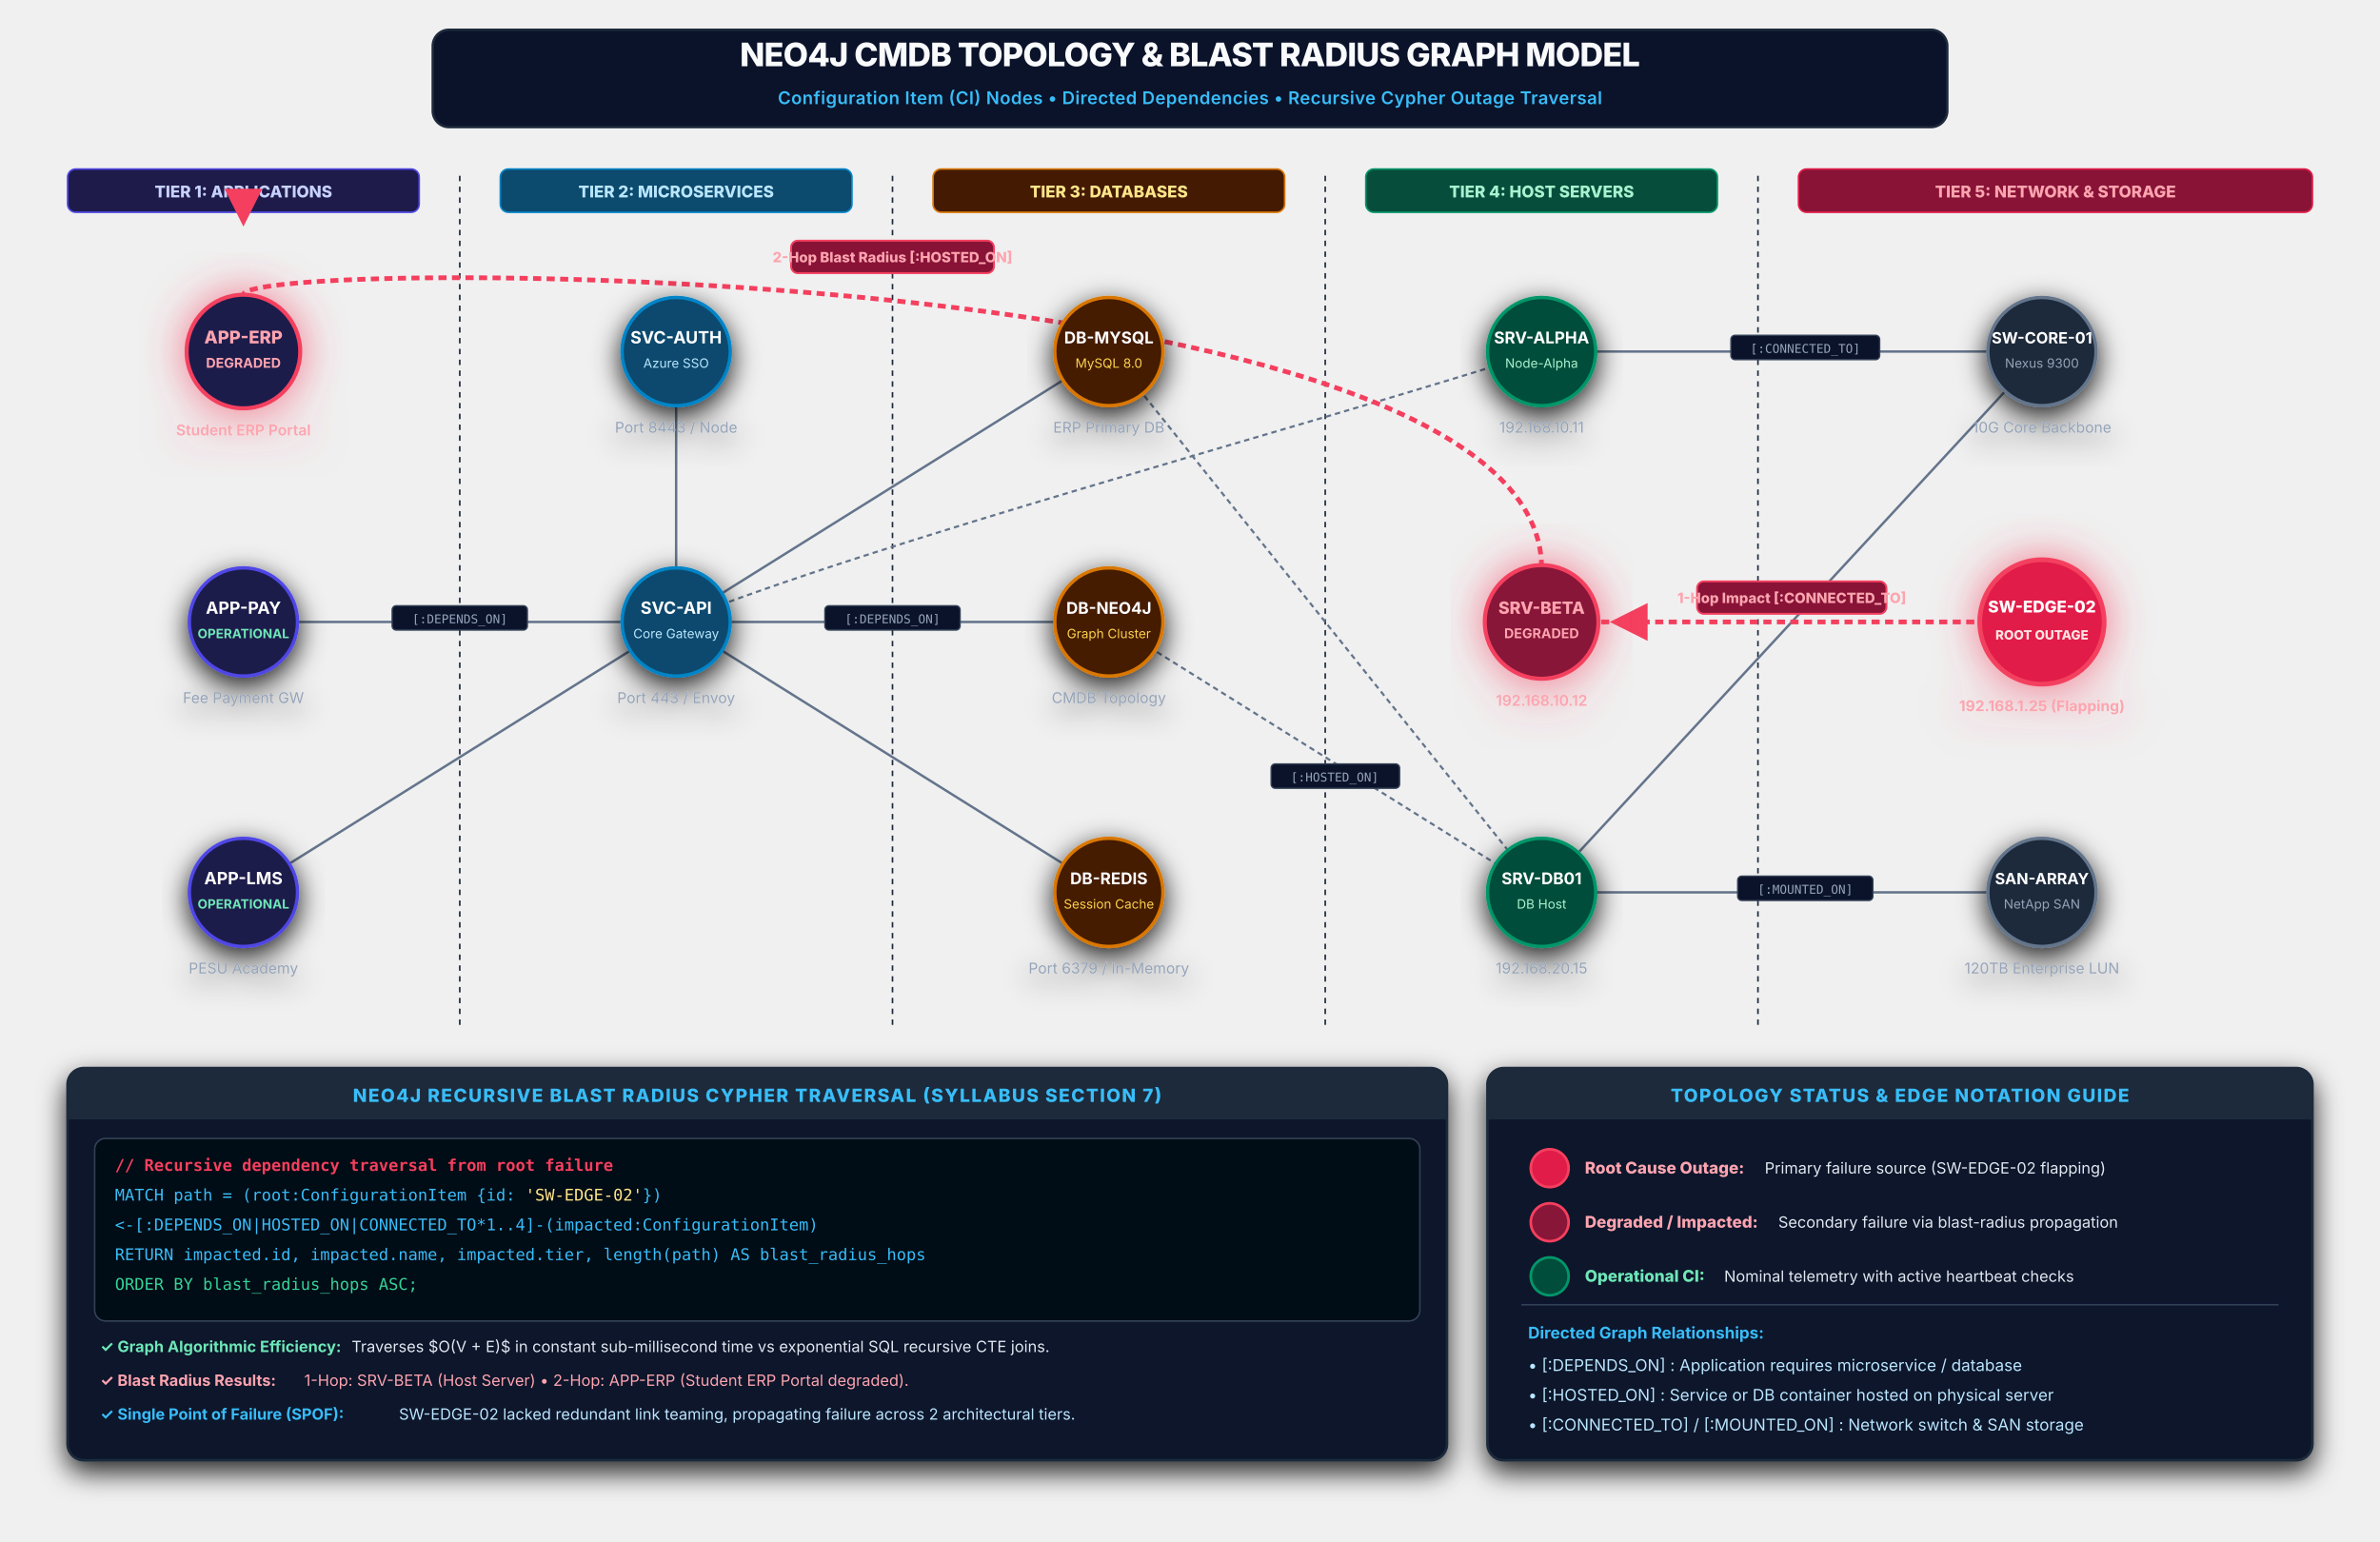
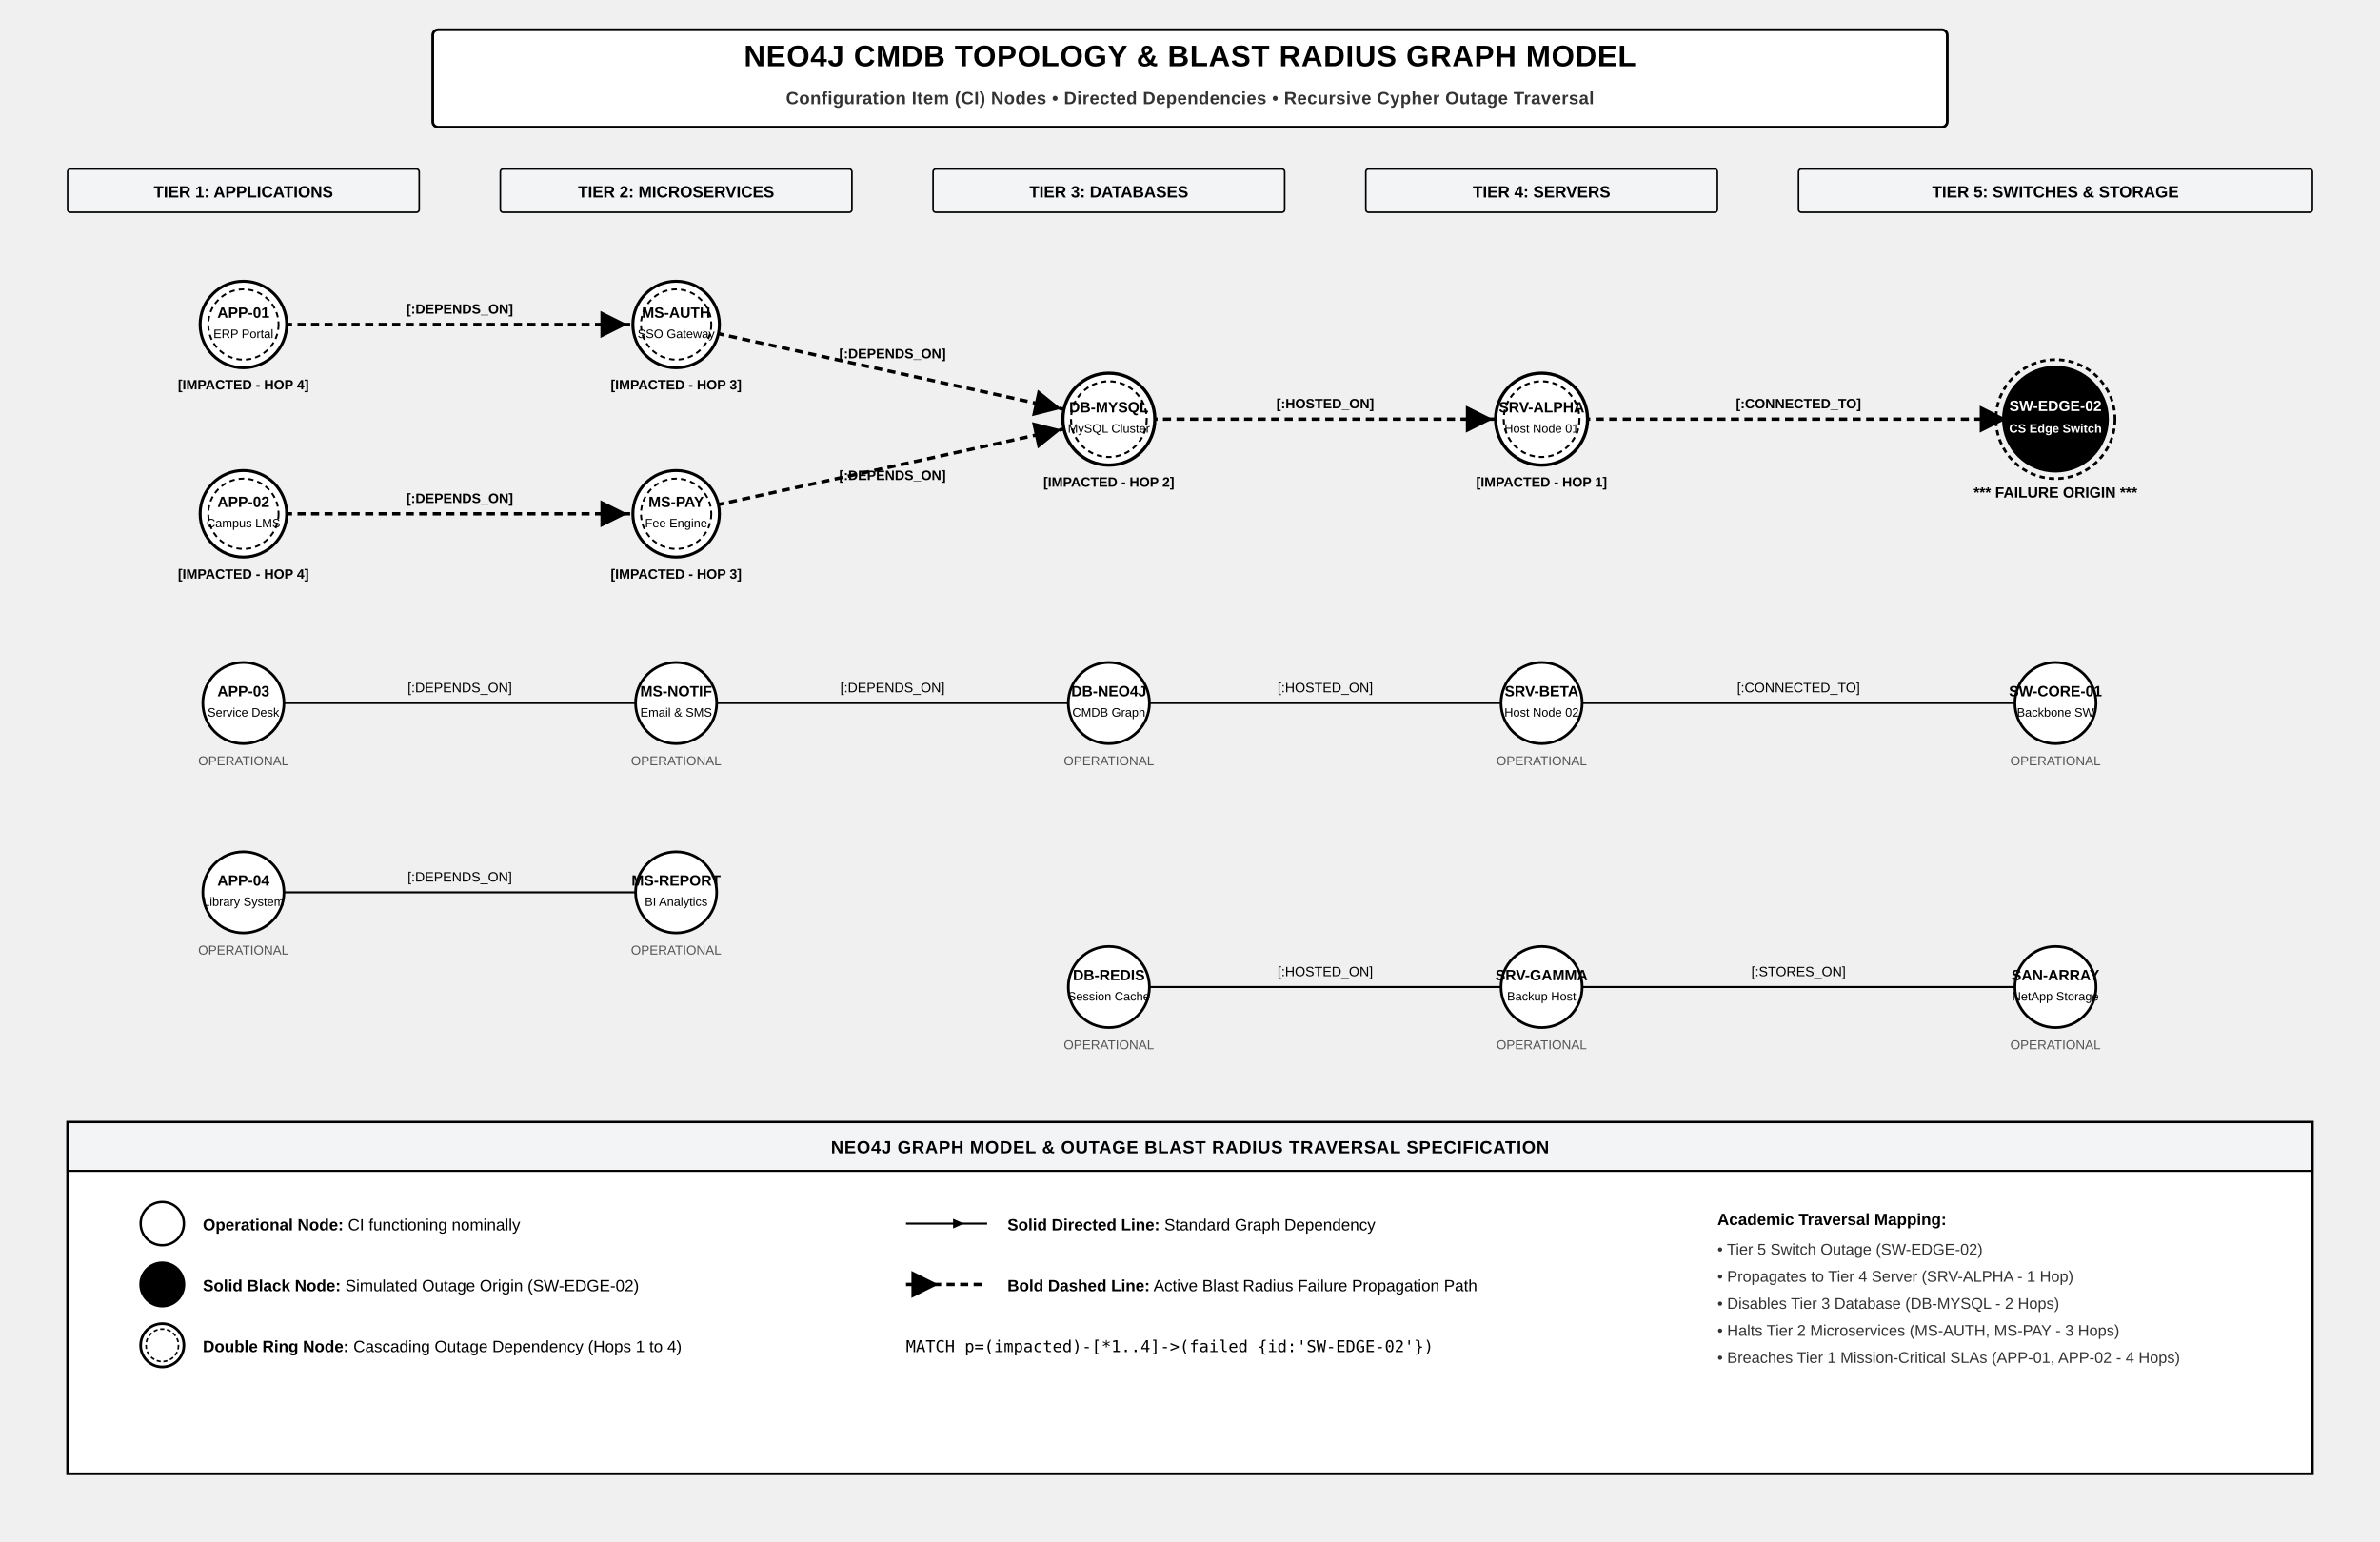
- <svg xmlns="http://www.w3.org/2000/svg" viewBox="0 0 1760 1140" width="100%" height="100%" style="background-color: #060913; font-family: 'Segoe UI', Inter, -apple-system, sans-serif;">
+ <svg xmlns="http://www.w3.org/2000/svg" viewBox="0 0 1760 1140" width="100%" height="100%" style="background-color: #FFFFFF; font-family: 'Segoe UI', Arial, sans-serif;">
  <defs>
-     <filter id="nodeGlow" x="-25%" y="-25%" width="150%" height="150%">
-       <feDropShadow dx="0" dy="6" stdDeviation="10" flood-color="#000000" flood-opacity="0.9" />
-     </filter>
-     <filter id="crimsonGlow" x="-30%" y="-30%" width="160%" height="160%">
-       <feDropShadow dx="0" dy="0" stdDeviation="16" flood-color="#F43F5E" flood-opacity="0.7" />
-     </filter>
-     <filter id="amberGlow" x="-30%" y="-30%" width="160%" height="160%">
-       <feDropShadow dx="0" dy="0" stdDeviation="14" flood-color="#FBBF24" flood-opacity="0.5" />
-     </filter>
-     <filter id="cardShadow" x="-10%" y="-10%" width="125%" height="125%">
-       <feDropShadow dx="0" dy="8" stdDeviation="10" flood-color="#000000" flood-opacity="0.85" />
-     </filter>
-     <marker id="edgeArrow" viewBox="0 0 10 10" refX="28" refY="5" markerWidth="6" markerHeight="6" orient="auto-start-reverse">
-       <path d="M 0 1 L 9 5 L 0 9 z" fill="#64748B" />
+     <marker id="edgeArrowBw" viewBox="0 0 10 10" refX="28" refY="5" markerWidth="6" markerHeight="6" orient="auto-start-reverse">
+       <path d="M 0 1 L 9 5 L 0 9 z" fill="#000000" />
    </marker>
-     <marker id="edgeArrowImpact" viewBox="0 0 10 10" refX="28" refY="5" markerWidth="8" markerHeight="8" orient="auto-start-reverse">
-       <path d="M 0 0 L 10 5 L 0 10 z" fill="#F43F5E" />
+     <marker id="edgeArrowImpactBw" viewBox="0 0 10 10" refX="28" refY="5" markerWidth="8" markerHeight="8" orient="auto-start-reverse">
+       <path d="M 0 0 L 10 5 L 0 10 z" fill="#000000" />
    </marker>
  </defs>
  <g transform="translate(880, 57)">
-     <rect x="-560" y="-35" width="1120" height="72" rx="12" fill="#0B132B" stroke="#1E293B" stroke-width="1.8" />
-     <text y="-8" text-anchor="middle" fill="#F8FAFC" font-size="24" font-weight="800" letter-spacing="-0.5">
+     <rect x="-560" y="-35" width="1120" height="72" rx="4" fill="#FFFFFF" stroke="#000000" stroke-width="2" />
+     <text y="-8" text-anchor="middle" fill="#000000" font-size="22" font-weight="800" letter-spacing="0.5">
      NEO4J CMDB TOPOLOGY &amp; BLAST RADIUS GRAPH MODEL
    </text>
-     <text y="20" text-anchor="middle" fill="#38BDF8" font-size="13" font-weight="600" letter-spacing="0.3">
+     <text y="20" text-anchor="middle" fill="#333333" font-size="13" font-weight="600" letter-spacing="0.3">
      Configuration Item (CI) Nodes • Directed Dependencies • Recursive Cypher Outage Traversal
    </text>
  </g>
-   <rect x="50" y="125" width="260" height="32" rx="6" fill="#1E1B4B" stroke="#4F46E5" stroke-width="1.2" />
-   <text x="180" y="146" text-anchor="middle" fill="#C7D2FE" font-size="12" font-weight="800">TIER 1: APPLICATIONS</text>
-   <rect x="370" y="125" width="260" height="32" rx="6" fill="#0C4A6E" stroke="#0284C7" stroke-width="1.2" />
-   <text x="500" y="146" text-anchor="middle" fill="#BAE6FD" font-size="12" font-weight="800">TIER 2: MICROSERVICES</text>
-   <rect x="690" y="125" width="260" height="32" rx="6" fill="#451A03" stroke="#D97706" stroke-width="1.2" />
-   <text x="820" y="146" text-anchor="middle" fill="#FDE68A" font-size="12" font-weight="800">TIER 3: DATABASES</text>
-   <rect x="1010" y="125" width="260" height="32" rx="6" fill="#064E3B" stroke="#059669" stroke-width="1.2" />
-   <text x="1140" y="146" text-anchor="middle" fill="#A7F3D0" font-size="12" font-weight="800">TIER 4: HOST SERVERS</text>
-   <rect x="1330" y="125" width="380" height="32" rx="6" fill="#881337" stroke="#E11D48" stroke-width="1.2" />
-   <text x="1520" y="146" text-anchor="middle" fill="#FDA4AF" font-size="12" font-weight="800">TIER 5: NETWORK &amp; STORAGE</text>
-   <line x1="340" y1="130" x2="340" y2="760" stroke="#1E293B" stroke-dasharray="4,4" stroke-width="1.2" />
-   <line x1="660" y1="130" x2="660" y2="760" stroke="#1E293B" stroke-dasharray="4,4" stroke-width="1.2" />
-   <line x1="980" y1="130" x2="980" y2="760" stroke="#1E293B" stroke-dasharray="4,4" stroke-width="1.2" />
-   <line x1="1300" y1="130" x2="1300" y2="760" stroke="#1E293B" stroke-dasharray="4,4" stroke-width="1.2" />
-   <line x1="180" y1="460" x2="500" y2="460" stroke="#64748B" stroke-width="1.8" marker-end="url(#edgeArrow)" />
-   <rect x="290" y="448" width="100" height="18" rx="3" fill="#0B132B" stroke="#334155" stroke-width="1" />
-   <text x="340" y="461" text-anchor="middle" fill="#94A3B8" font-size="9" font-family="monospace">[:DEPENDS_ON]</text>
-   <line x1="180" y1="660" x2="500" y2="460" stroke="#64748B" stroke-width="1.8" marker-end="url(#edgeArrow)" />
-   <line x1="500" y1="460" x2="500" y2="260" stroke="#64748B" stroke-width="1.8" marker-end="url(#edgeArrow)" />
-   <line x1="500" y1="460" x2="820" y2="260" stroke="#64748B" stroke-width="1.8" marker-end="url(#edgeArrow)" />
-   <line x1="500" y1="460" x2="820" y2="460" stroke="#64748B" stroke-width="1.8" marker-end="url(#edgeArrow)" />
-   <rect x="610" y="448" width="100" height="18" rx="3" fill="#0B132B" stroke="#334155" stroke-width="1" />
-   <text x="660" y="461" text-anchor="middle" fill="#94A3B8" font-size="9" font-family="monospace">[:DEPENDS_ON]</text>
-   <line x1="500" y1="460" x2="820" y2="660" stroke="#64748B" stroke-width="1.8" marker-end="url(#edgeArrow)" />
-   <path d="M 500, 460 C 650, 400 950, 320 1140, 260" fill="none" stroke="#64748B" stroke-width="1.6" stroke-dasharray="4,3" marker-end="url(#edgeArrow)" />
-   <line x1="820" y1="260" x2="1140" y2="660" stroke="#64748B" stroke-width="1.6" stroke-dasharray="4,3" marker-end="url(#edgeArrow)" />
-   <line x1="820" y1="460" x2="1140" y2="660" stroke="#64748B" stroke-width="1.6" stroke-dasharray="4,3" marker-end="url(#edgeArrow)" />
-   <rect x="940" y="565" width="95" height="18" rx="3" fill="#0B132B" stroke="#334155" stroke-width="1" />
-   <text x="987" y="578" text-anchor="middle" fill="#94A3B8" font-size="9" font-family="monospace">[:HOSTED_ON]</text>
-   <line x1="1140" y1="260" x2="1510" y2="260" stroke="#64748B" stroke-width="1.8" marker-end="url(#edgeArrow)" />
-   <rect x="1280" y="248" width="110" height="18" rx="3" fill="#0B132B" stroke="#334155" stroke-width="1" />
-   <text x="1335" y="261" text-anchor="middle" fill="#94A3B8" font-size="9" font-family="monospace">[:CONNECTED_TO]</text>
-   <line x1="1140" y1="660" x2="1510" y2="260" stroke="#64748B" stroke-width="1.8" marker-end="url(#edgeArrow)" />
-   <line x1="1140" y1="660" x2="1510" y2="660" stroke="#64748B" stroke-width="1.8" marker-end="url(#edgeArrow)" />
-   <rect x="1285" y="648" width="100" height="18" rx="3" fill="#0B132B" stroke="#334155" stroke-width="1" />
-   <text x="1335" y="661" text-anchor="middle" fill="#94A3B8" font-size="9" font-family="monospace">[:MOUNTED_ON]</text>
-   <line x1="1510" y1="460" x2="1140" y2="460" stroke="#F43F5E" stroke-width="3.5" stroke-dasharray="6,4" marker-end="url(#edgeArrowImpact)" />
-   <g transform="translate(1325, 442)">
-     <rect x="-70" y="-12" width="140" height="24" rx="5" fill="#881337" stroke="#F43F5E" stroke-width="1.4" />
-     <text y="4" text-anchor="middle" fill="#FDA4AF" font-size="10.5" font-weight="800">1-Hop Impact [:CONNECTED_TO]</text>
-   </g>
-   <path d="M 1140, 420 C 1140, 190 180, 190 180, 218" fill="none" stroke="#F43F5E" stroke-width="3.5" stroke-dasharray="6,4" marker-end="url(#edgeArrowImpact)" />
-   <g transform="translate(660, 190)">
-     <rect x="-75" y="-12" width="150" height="24" rx="5" fill="#881337" stroke="#F43F5E" stroke-width="1.4" />
-     <text y="4" text-anchor="middle" fill="#FDA4AF" font-size="10.5" font-weight="800">2-Hop Blast Radius [:HOSTED_ON]</text>
-   </g>
-   <g transform="translate(180, 260)" filter="url(#crimsonGlow)">
-     <circle r="42" fill="#1E1B4B" stroke="#F43F5E" stroke-width="3" />
-     <text y="-6" text-anchor="middle" fill="#FDA4AF" font-size="13" font-weight="800">APP-ERP</text>
-     <text y="12" text-anchor="middle" fill="#FDA4AF" font-size="10" font-weight="700">DEGRADED</text>
-     <text y="62" text-anchor="middle" fill="#FDA4AF" font-size="11" font-weight="600">Student ERP Portal</text>
-   </g>
-   <g transform="translate(180, 460)" filter="url(#nodeGlow)">
-     <circle r="40" fill="#1E1B4B" stroke="#4F46E5" stroke-width="2.5" />
-     <text y="-6" text-anchor="middle" fill="#FFFFFF" font-size="12.5" font-weight="700">APP-PAY</text>
-     <text y="12" text-anchor="middle" fill="#6EE7B7" font-size="9.5" font-weight="700">OPERATIONAL</text>
-     <text y="60" text-anchor="middle" fill="#94A3B8" font-size="11">Fee Payment GW</text>
-   </g>
-   <g transform="translate(180, 660)" filter="url(#nodeGlow)">
-     <circle r="40" fill="#1E1B4B" stroke="#4F46E5" stroke-width="2.5" />
-     <text y="-6" text-anchor="middle" fill="#FFFFFF" font-size="12.5" font-weight="700">APP-LMS</text>
-     <text y="12" text-anchor="middle" fill="#6EE7B7" font-size="9.5" font-weight="700">OPERATIONAL</text>
-     <text y="60" text-anchor="middle" fill="#94A3B8" font-size="11">PESU Academy</text>
-   </g>
-   <g transform="translate(500, 260)" filter="url(#nodeGlow)">
-     <circle r="40" fill="#0C4A6E" stroke="#0284C7" stroke-width="2.5" />
-     <text y="-6" text-anchor="middle" fill="#FFFFFF" font-size="12.5" font-weight="700">SVC-AUTH</text>
-     <text y="12" text-anchor="middle" fill="#BAE6FD" font-size="9.5">Azure SSO</text>
-     <text y="60" text-anchor="middle" fill="#94A3B8" font-size="11">Port 8443 / Node</text>
-   </g>
-   <g transform="translate(500, 460)" filter="url(#nodeGlow)">
-     <circle r="40" fill="#0C4A6E" stroke="#0284C7" stroke-width="2.5" />
-     <text y="-6" text-anchor="middle" fill="#FFFFFF" font-size="12.5" font-weight="700">SVC-API</text>
-     <text y="12" text-anchor="middle" fill="#BAE6FD" font-size="9.5">Core Gateway</text>
-     <text y="60" text-anchor="middle" fill="#94A3B8" font-size="11">Port 443 / Envoy</text>
-   </g>
-   <g transform="translate(820, 260)" filter="url(#nodeGlow)">
-     <circle r="40" fill="#451A03" stroke="#D97706" stroke-width="2.5" />
-     <text y="-6" text-anchor="middle" fill="#FFFFFF" font-size="12" font-weight="700">DB-MYSQL</text>
-     <text y="12" text-anchor="middle" fill="#FCD34D" font-size="9.5">MySQL 8.0</text>
-     <text y="60" text-anchor="middle" fill="#94A3B8" font-size="11">ERP Primary DB</text>
-   </g>
-   <g transform="translate(820, 460)" filter="url(#nodeGlow)">
-     <circle r="40" fill="#451A03" stroke="#D97706" stroke-width="2.5" />
-     <text y="-6" text-anchor="middle" fill="#FFFFFF" font-size="12" font-weight="700">DB-NEO4J</text>
-     <text y="12" text-anchor="middle" fill="#FCD34D" font-size="9.5">Graph Cluster</text>
-     <text y="60" text-anchor="middle" fill="#94A3B8" font-size="11">CMDB Topology</text>
-   </g>
-   <g transform="translate(820, 660)" filter="url(#nodeGlow)">
-     <circle r="40" fill="#451A03" stroke="#D97706" stroke-width="2.5" />
-     <text y="-6" text-anchor="middle" fill="#FFFFFF" font-size="12" font-weight="700">DB-REDIS</text>
-     <text y="12" text-anchor="middle" fill="#FCD34D" font-size="9.5">Session Cache</text>
-     <text y="60" text-anchor="middle" fill="#94A3B8" font-size="11">Port 6379 / In-Memory</text>
-   </g>
-   <g transform="translate(1140, 260)" filter="url(#nodeGlow)">
-     <circle r="40" fill="#064E3B" stroke="#059669" stroke-width="2.5" />
-     <text y="-6" text-anchor="middle" fill="#FFFFFF" font-size="12" font-weight="700">SRV-ALPHA</text>
-     <text y="12" text-anchor="middle" fill="#A7F3D0" font-size="9.5">Node-Alpha</text>
-     <text y="60" text-anchor="middle" fill="#94A3B8" font-size="11">192.168.10.11</text>
-   </g>
-   <g transform="translate(1140, 460)" filter="url(#crimsonGlow)">
-     <circle r="42" fill="#881337" stroke="#F43F5E" stroke-width="3" />
-     <text y="-6" text-anchor="middle" fill="#FDA4AF" font-size="12.5" font-weight="800">SRV-BETA</text>
-     <text y="12" text-anchor="middle" fill="#FDA4AF" font-size="10" font-weight="700">DEGRADED</text>
-     <text y="62" text-anchor="middle" fill="#FDA4AF" font-size="11" font-weight="600">192.168.10.12</text>
-   </g>
-   <g transform="translate(1140, 660)" filter="url(#nodeGlow)">
-     <circle r="40" fill="#064E3B" stroke="#059669" stroke-width="2.5" />
-     <text y="-6" text-anchor="middle" fill="#FFFFFF" font-size="12" font-weight="700">SRV-DB01</text>
-     <text y="12" text-anchor="middle" fill="#A7F3D0" font-size="9.5">DB Host</text>
-     <text y="60" text-anchor="middle" fill="#94A3B8" font-size="11">192.168.20.15</text>
-   </g>
-   <g transform="translate(1510, 260)" filter="url(#nodeGlow)">
-     <circle r="40" fill="#1E293B" stroke="#64748B" stroke-width="2.5" />
-     <text y="-6" text-anchor="middle" fill="#FFFFFF" font-size="11.5" font-weight="700">SW-CORE-01</text>
-     <text y="12" text-anchor="middle" fill="#94A3B8" font-size="9.5">Nexus 9300</text>
-     <text y="60" text-anchor="middle" fill="#94A3B8" font-size="11">10G Core Backbone</text>
-   </g>
-   <g transform="translate(1510, 460)" filter="url(#crimsonGlow)">
-     <circle r="46" fill="#E11D48" stroke="#F43F5E" stroke-width="3.5" />
-     <text y="-7" text-anchor="middle" fill="#FFFFFF" font-size="12" font-weight="800">SW-EDGE-02</text>
-     <text y="13" text-anchor="middle" fill="#FEE2E2" font-size="9.5" font-weight="800">ROOT OUTAGE</text>
-     <text y="66" text-anchor="middle" fill="#FDA4AF" font-size="11" font-weight="700">192.168.1.25 (Flapping)</text>
-   </g>
-   <g transform="translate(1510, 660)" filter="url(#nodeGlow)">
-     <circle r="40" fill="#1E293B" stroke="#64748B" stroke-width="2.5" />
-     <text y="-6" text-anchor="middle" fill="#FFFFFF" font-size="11.5" font-weight="700">SAN-ARRAY</text>
-     <text y="12" text-anchor="middle" fill="#94A3B8" font-size="9.5">NetApp SAN</text>
-     <text y="60" text-anchor="middle" fill="#94A3B8" font-size="11">120TB Enterprise LUN</text>
-   </g>
-   <g transform="translate(50, 790)" filter="url(#cardShadow)">
-     <rect width="1020" height="290" rx="12" fill="#0B132B" stroke="#1E293B" stroke-width="2" />
-     <rect width="1020" height="38" rx="12" fill="#1E293B" />
-     <rect y="22" width="1020" height="16" fill="#1E293B" />
-     <text x="510" y="25" text-anchor="middle" fill="#38BDF8" font-size="13.5" font-weight="800" letter-spacing="1">
-       NEO4J RECURSIVE BLAST RADIUS CYPHER TRAVERSAL (SYLLABUS SECTION 7)
+   <rect x="50" y="125" width="260" height="32" rx="2" fill="#F3F4F6" stroke="#000000" stroke-width="1.2" />
+   <text x="180" y="146" text-anchor="middle" fill="#000000" font-size="12" font-weight="800">TIER 1: APPLICATIONS</text>
+   <rect x="370" y="125" width="260" height="32" rx="2" fill="#F3F4F6" stroke="#000000" stroke-width="1.2" />
+   <text x="500" y="146" text-anchor="middle" fill="#000000" font-size="12" font-weight="800">TIER 2: MICROSERVICES</text>
+   <rect x="690" y="125" width="260" height="32" rx="2" fill="#F3F4F6" stroke="#000000" stroke-width="1.2" />
+   <text x="820" y="146" text-anchor="middle" fill="#000000" font-size="12" font-weight="800">TIER 3: DATABASES</text>
+   <rect x="1010" y="125" width="260" height="32" rx="2" fill="#F3F4F6" stroke="#000000" stroke-width="1.2" />
+   <text x="1140" y="146" text-anchor="middle" fill="#000000" font-size="12" font-weight="800">TIER 4: SERVERS</text>
+   <rect x="1330" y="125" width="380" height="32" rx="2" fill="#F3F4F6" stroke="#000000" stroke-width="1.2" />
+   <text x="1520" y="146" text-anchor="middle" fill="#000000" font-size="12" font-weight="800">TIER 5: SWITCHES &amp; STORAGE</text>
+   <line x1="180" y1="240" x2="500" y2="240" stroke="#000000" stroke-width="2.5" stroke-dasharray="6,4" marker-end="url(#edgeArrowImpactBw)" />
+   <text x="340" y="232" fill="#000000" font-size="10" font-weight="700" text-anchor="middle">[:DEPENDS_ON]</text>
+   <line x1="180" y1="380" x2="500" y2="380" stroke="#000000" stroke-width="2.5" stroke-dasharray="6,4" marker-end="url(#edgeArrowImpactBw)" />
+   <text x="340" y="372" fill="#000000" font-size="10" font-weight="700" text-anchor="middle">[:DEPENDS_ON]</text>
+   <line x1="180" y1="520" x2="500" y2="520" stroke="#000000" stroke-width="1.5" marker-end="url(#edgeArrowBw)" />
+   <text x="340" y="512" fill="#000000" font-size="10" text-anchor="middle">[:DEPENDS_ON]</text>
+   <line x1="180" y1="660" x2="500" y2="660" stroke="#000000" stroke-width="1.5" marker-end="url(#edgeArrowBw)" />
+   <text x="340" y="652" fill="#000000" font-size="10" text-anchor="middle">[:DEPENDS_ON]</text>
+   <line x1="500" y1="240" x2="820" y2="310" stroke="#000000" stroke-width="2.5" stroke-dasharray="6,4" marker-end="url(#edgeArrowImpactBw)" />
+   <text x="660" y="265" fill="#000000" font-size="10" font-weight="700" text-anchor="middle">[:DEPENDS_ON]</text>
+   <line x1="500" y1="380" x2="820" y2="310" stroke="#000000" stroke-width="2.5" stroke-dasharray="6,4" marker-end="url(#edgeArrowImpactBw)" />
+   <text x="660" y="355" fill="#000000" font-size="10" font-weight="700" text-anchor="middle">[:DEPENDS_ON]</text>
+   <line x1="500" y1="520" x2="820" y2="520" stroke="#000000" stroke-width="1.5" marker-end="url(#edgeArrowBw)" />
+   <text x="660" y="512" fill="#000000" font-size="10" text-anchor="middle">[:DEPENDS_ON]</text>
+   <line x1="820" y1="310" x2="1140" y2="310" stroke="#000000" stroke-width="2.5" stroke-dasharray="6,4" marker-end="url(#edgeArrowImpactBw)" />
+   <text x="980" y="302" fill="#000000" font-size="10" font-weight="700" text-anchor="middle">[:HOSTED_ON]</text>
+   <line x1="820" y1="520" x2="1140" y2="520" stroke="#000000" stroke-width="1.5" marker-end="url(#edgeArrowBw)" />
+   <text x="980" y="512" fill="#000000" font-size="10" text-anchor="middle">[:HOSTED_ON]</text>
+   <line x1="820" y1="730" x2="1140" y2="730" stroke="#000000" stroke-width="1.5" marker-end="url(#edgeArrowBw)" />
+   <text x="980" y="722" fill="#000000" font-size="10" text-anchor="middle">[:HOSTED_ON]</text>
+   <line x1="1140" y1="310" x2="1520" y2="310" stroke="#000000" stroke-width="2.5" stroke-dasharray="6,4" marker-end="url(#edgeArrowImpactBw)" />
+   <text x="1330" y="302" fill="#000000" font-size="10" font-weight="700" text-anchor="middle">[:CONNECTED_TO]</text>
+   <line x1="1140" y1="520" x2="1520" y2="520" stroke="#000000" stroke-width="1.5" marker-end="url(#edgeArrowBw)" />
+   <text x="1330" y="512" fill="#000000" font-size="10" text-anchor="middle">[:CONNECTED_TO]</text>
+   <line x1="1140" y1="730" x2="1520" y2="730" stroke="#000000" stroke-width="1.5" marker-end="url(#edgeArrowBw)" />
+   <text x="1330" y="722" fill="#000000" font-size="10" text-anchor="middle">[:STORES_ON]</text>
+   <g transform="translate(180, 240)">
+     <circle r="32" fill="#FFFFFF" stroke="#000000" stroke-width="2.2" />
+     <circle r="26" fill="none" stroke="#000000" stroke-width="1.4" stroke-dasharray="4,3" />
+     <text y="-5" text-anchor="middle" fill="#000000" font-size="11" font-weight="800">APP-01</text>
+     <text y="10" text-anchor="middle" fill="#000000" font-size="9">ERP Portal</text>
+     <text y="48" text-anchor="middle" fill="#000000" font-size="10" font-weight="700">[IMPACTED - HOP 4]</text>
+   </g>
+   <g transform="translate(180, 380)">
+     <circle r="32" fill="#FFFFFF" stroke="#000000" stroke-width="2.2" />
+     <circle r="26" fill="none" stroke="#000000" stroke-width="1.4" stroke-dasharray="4,3" />
+     <text y="-5" text-anchor="middle" fill="#000000" font-size="11" font-weight="800">APP-02</text>
+     <text y="10" text-anchor="middle" fill="#000000" font-size="9">Campus LMS</text>
+     <text y="48" text-anchor="middle" fill="#000000" font-size="10" font-weight="700">[IMPACTED - HOP 4]</text>
+   </g>
+   <g transform="translate(180, 520)">
+     <circle r="30" fill="#FFFFFF" stroke="#000000" stroke-width="2" />
+     <text y="-5" text-anchor="middle" fill="#000000" font-size="11" font-weight="800">APP-03</text>
+     <text y="10" text-anchor="middle" fill="#000000" font-size="9">Service Desk</text>
+     <text y="46" text-anchor="middle" fill="#555555" font-size="9.5">OPERATIONAL</text>
+   </g>
+   <g transform="translate(180, 660)">
+     <circle r="30" fill="#FFFFFF" stroke="#000000" stroke-width="2" />
+     <text y="-5" text-anchor="middle" fill="#000000" font-size="11" font-weight="800">APP-04</text>
+     <text y="10" text-anchor="middle" fill="#000000" font-size="9">Library System</text>
+     <text y="46" text-anchor="middle" fill="#555555" font-size="9.5">OPERATIONAL</text>
+   </g>
+   <g transform="translate(500, 240)">
+     <circle r="32" fill="#FFFFFF" stroke="#000000" stroke-width="2.2" />
+     <circle r="26" fill="none" stroke="#000000" stroke-width="1.4" stroke-dasharray="4,3" />
+     <text y="-5" text-anchor="middle" fill="#000000" font-size="11" font-weight="800">MS-AUTH</text>
+     <text y="10" text-anchor="middle" fill="#000000" font-size="9">SSO Gateway</text>
+     <text y="48" text-anchor="middle" fill="#000000" font-size="10" font-weight="700">[IMPACTED - HOP 3]</text>
+   </g>
+   <g transform="translate(500, 380)">
+     <circle r="32" fill="#FFFFFF" stroke="#000000" stroke-width="2.2" />
+     <circle r="26" fill="none" stroke="#000000" stroke-width="1.4" stroke-dasharray="4,3" />
+     <text y="-5" text-anchor="middle" fill="#000000" font-size="11" font-weight="800">MS-PAY</text>
+     <text y="10" text-anchor="middle" fill="#000000" font-size="9">Fee Engine</text>
+     <text y="48" text-anchor="middle" fill="#000000" font-size="10" font-weight="700">[IMPACTED - HOP 3]</text>
+   </g>
+   <g transform="translate(500, 520)">
+     <circle r="30" fill="#FFFFFF" stroke="#000000" stroke-width="2" />
+     <text y="-5" text-anchor="middle" fill="#000000" font-size="11" font-weight="800">MS-NOTIF</text>
+     <text y="10" text-anchor="middle" fill="#000000" font-size="9">Email &amp; SMS</text>
+     <text y="46" text-anchor="middle" fill="#555555" font-size="9.5">OPERATIONAL</text>
+   </g>
+   <g transform="translate(500, 660)">
+     <circle r="30" fill="#FFFFFF" stroke="#000000" stroke-width="2" />
+     <text y="-5" text-anchor="middle" fill="#000000" font-size="11" font-weight="800">MS-REPORT</text>
+     <text y="10" text-anchor="middle" fill="#000000" font-size="9">BI Analytics</text>
+     <text y="46" text-anchor="middle" fill="#555555" font-size="9.5">OPERATIONAL</text>
+   </g>
+   <g transform="translate(820, 310)">
+     <circle r="34" fill="#FFFFFF" stroke="#000000" stroke-width="2.4" />
+     <circle r="28" fill="none" stroke="#000000" stroke-width="1.5" stroke-dasharray="4,3" />
+     <text y="-5" text-anchor="middle" fill="#000000" font-size="11" font-weight="800">DB-MYSQL</text>
+     <text y="10" text-anchor="middle" fill="#000000" font-size="9">MySQL Cluster</text>
+     <text y="50" text-anchor="middle" fill="#000000" font-size="10" font-weight="700">[IMPACTED - HOP 2]</text>
+   </g>
+   <g transform="translate(820, 520)">
+     <circle r="30" fill="#FFFFFF" stroke="#000000" stroke-width="2" />
+     <text y="-5" text-anchor="middle" fill="#000000" font-size="11" font-weight="800">DB-NEO4J</text>
+     <text y="10" text-anchor="middle" fill="#000000" font-size="9">CMDB Graph</text>
+     <text y="46" text-anchor="middle" fill="#555555" font-size="9.5">OPERATIONAL</text>
+   </g>
+   <g transform="translate(820, 730)">
+     <circle r="30" fill="#FFFFFF" stroke="#000000" stroke-width="2" />
+     <text y="-5" text-anchor="middle" fill="#000000" font-size="11" font-weight="800">DB-REDIS</text>
+     <text y="10" text-anchor="middle" fill="#000000" font-size="9">Session Cache</text>
+     <text y="46" text-anchor="middle" fill="#555555" font-size="9.5">OPERATIONAL</text>
+   </g>
+   <g transform="translate(1140, 310)">
+     <circle r="34" fill="#FFFFFF" stroke="#000000" stroke-width="2.4" />
+     <circle r="28" fill="none" stroke="#000000" stroke-width="1.5" stroke-dasharray="4,3" />
+     <text y="-5" text-anchor="middle" fill="#000000" font-size="11" font-weight="800">SRV-ALPHA</text>
+     <text y="10" text-anchor="middle" fill="#000000" font-size="9">Host Node 01</text>
+     <text y="50" text-anchor="middle" fill="#000000" font-size="10" font-weight="700">[IMPACTED - HOP 1]</text>
+   </g>
+   <g transform="translate(1140, 520)">
+     <circle r="30" fill="#FFFFFF" stroke="#000000" stroke-width="2" />
+     <text y="-5" text-anchor="middle" fill="#000000" font-size="11" font-weight="800">SRV-BETA</text>
+     <text y="10" text-anchor="middle" fill="#000000" font-size="9">Host Node 02</text>
+     <text y="46" text-anchor="middle" fill="#555555" font-size="9.5">OPERATIONAL</text>
+   </g>
+   <g transform="translate(1140, 730)">
+     <circle r="30" fill="#FFFFFF" stroke="#000000" stroke-width="2" />
+     <text y="-5" text-anchor="middle" fill="#000000" font-size="11" font-weight="800">SRV-GAMMA</text>
+     <text y="10" text-anchor="middle" fill="#000000" font-size="9">Backup Host</text>
+     <text y="46" text-anchor="middle" fill="#555555" font-size="9.5">OPERATIONAL</text>
+   </g>
+   <g transform="translate(1520, 310)">
+     <circle r="38" fill="#000000" stroke="#000000" stroke-width="3" />
+     <circle r="44" fill="none" stroke="#000000" stroke-width="2" stroke-dasharray="4,3" />
+     <text y="-6" text-anchor="middle" fill="#FFFFFF" font-size="11" font-weight="800">SW-EDGE-02</text>
+     <text y="10" text-anchor="middle" fill="#FFFFFF" font-size="9" font-weight="700">CS Edge Switch</text>
+     <text y="58" text-anchor="middle" fill="#000000" font-size="11" font-weight="800">*** FAILURE ORIGIN ***</text>
+   </g>
+   <g transform="translate(1520, 520)">
+     <circle r="30" fill="#FFFFFF" stroke="#000000" stroke-width="2" />
+     <text y="-5" text-anchor="middle" fill="#000000" font-size="11" font-weight="800">SW-CORE-01</text>
+     <text y="10" text-anchor="middle" fill="#000000" font-size="9">Backbone SW</text>
+     <text y="46" text-anchor="middle" fill="#555555" font-size="9.5">OPERATIONAL</text>
+   </g>
+   <g transform="translate(1520, 730)">
+     <circle r="30" fill="#FFFFFF" stroke="#000000" stroke-width="2" />
+     <text y="-5" text-anchor="middle" fill="#000000" font-size="11" font-weight="800">SAN-ARRAY</text>
+     <text y="10" text-anchor="middle" fill="#000000" font-size="9">NetApp Storage</text>
+     <text y="46" text-anchor="middle" fill="#555555" font-size="9.5">OPERATIONAL</text>
+   </g>
+   <g transform="translate(50, 830)">
+     <rect width="1660" height="260" fill="#FFFFFF" stroke="#000000" stroke-width="2" />
+     <rect width="1660" height="36" fill="#F3F4F6" stroke="#000000" stroke-width="1.5" />
+     <text x="830" y="23" text-anchor="middle" fill="#000000" font-size="13" font-weight="800" letter-spacing="0.5">
+       NEO4J GRAPH MODEL &amp; OUTAGE BLAST RADIUS TRAVERSAL SPECIFICATION
    </text>
-     <rect x="20" y="52" width="980" height="135" rx="8" fill="#030712" stroke="#334155" stroke-width="1.2" />
-     <text x="35" y="76" fill="#F43F5E" font-size="12" font-family="monospace" font-weight="700">// Recursive dependency traversal from root failure</text>
-     <text x="35" y="98" fill="#38BDF8" font-size="12" font-family="monospace">MATCH path = (root:ConfigurationItem {id: <tspan fill="#FDE68A">'SW-EDGE-02'</tspan>})</text>
-     <text x="35" y="120" fill="#38BDF8" font-size="12" font-family="monospace">       &lt;-[:DEPENDS_ON|HOSTED_ON|CONNECTED_TO*1..4]-(impacted:ConfigurationItem)</text>
-     <text x="35" y="142" fill="#38BDF8" font-size="12" font-family="monospace">RETURN impacted.id, impacted.name, impacted.tier, length(path) AS blast_radius_hops</text>
-     <text x="35" y="164" fill="#34D399" font-size="12" font-family="monospace">ORDER BY blast_radius_hops ASC;</text>
-     <text x="24" y="210" fill="#6EE7B7" font-size="11.5" font-weight="700">✓ Graph Algorithmic Efficiency:</text>
-     <text x="210" y="210" fill="#E2E8F0" font-size="11.5">Traverses $O(V + E)$ in constant sub-millisecond time vs exponential SQL recursive CTE joins.</text>
-     <text x="24" y="235" fill="#FDA4AF" font-size="11.5" font-weight="700">✓ Blast Radius Results:</text>
-     <text x="175" y="235" fill="#FDA4AF" font-size="11.5">1-Hop: SRV-BETA (Host Server) • 2-Hop: APP-ERP (Student ERP Portal degraded).</text>
-     <text x="24" y="260" fill="#38BDF8" font-size="11.5" font-weight="700">✓ Single Point of Failure (SPOF):</text>
-     <text x="245" y="260" fill="#BAE6FD" font-size="11.5">SW-EDGE-02 lacked redundant link teaming, propagating failure across 2 architectural tiers.</text>
-   </g>
-   <g transform="translate(1100, 790)" filter="url(#cardShadow)">
-     <rect width="610" height="290" rx="12" fill="#0B132B" stroke="#1E293B" stroke-width="2" />
-     <rect width="610" height="38" rx="12" fill="#1E293B" />
-     <rect y="22" width="610" height="16" fill="#1E293B" />
-     <text x="305" y="25" text-anchor="middle" fill="#38BDF8" font-size="13.5" font-weight="800" letter-spacing="1">
-       TOPOLOGY STATUS &amp; EDGE NOTATION GUIDE
-     </text>
-     <g transform="translate(30, 60)">
-       <circle cx="16" cy="14" r="14" fill="#E11D48" stroke="#F43F5E" stroke-width="2" />
-       <text x="42" y="18" fill="#FDA4AF" font-size="12" font-weight="800">Root Cause Outage:</text>
-       <text x="175" y="18" fill="#E2E8F0" font-size="11.5">Primary failure source (SW-EDGE-02 flapping)</text>
+     <g transform="translate(50, 60)">
+       <circle cx="20" cy="15" r="16" fill="#FFFFFF" stroke="#000000" stroke-width="1.8" />
+       <text x="50" y="20" fill="#000000" font-size="12">
+         <tspan font-weight="700">Operational Node:</tspan> CI functioning nominally</text>
+       <g transform="translate(0, 45)">
+         <circle cx="20" cy="15" r="16" fill="#000000" stroke="#000000" stroke-width="2" />
+         <text x="50" y="20" fill="#000000" font-size="12">
+           <tspan font-weight="700">Solid Black Node:</tspan> Simulated Outage Origin (SW-EDGE-02)</text>
+       </g>
+       <g transform="translate(0, 90)">
+         <circle cx="20" cy="15" r="16" fill="#FFFFFF" stroke="#000000" stroke-width="2" />
+         <circle cx="20" cy="15" r="12" fill="none" stroke="#000000" stroke-width="1.2" stroke-dasharray="3,2" />
+         <text x="50" y="20" fill="#000000" font-size="12">
+           <tspan font-weight="700">Double Ring Node:</tspan> Cascading Outage Dependency (Hops 1 to 4)</text>
+       </g>
    </g>
-     <g transform="translate(30, 100)">
-       <circle cx="16" cy="14" r="14" fill="#881337" stroke="#F43F5E" stroke-width="2" />
-       <text x="42" y="18" fill="#FDA4AF" font-size="12" font-weight="800">Degraded / Impacted:</text>
-       <text x="185" y="18" fill="#E2E8F0" font-size="11.5">Secondary failure via blast-radius propagation</text>
+     <g transform="translate(620, 60)">
+       <line x1="0" y1="15" x2="60" y2="15" stroke="#000000" stroke-width="1.5" marker-end="url(#edgeArrowBw)" />
+       <text x="75" y="20" fill="#000000" font-size="12">
+         <tspan font-weight="700">Solid Directed Line:</tspan> Standard Graph Dependency</text>
+       <g transform="translate(0, 45)">
+         <line x1="0" y1="15" x2="60" y2="15" stroke="#000000" stroke-width="2.5" stroke-dasharray="6,4" marker-end="url(#edgeArrowImpactBw)" />
+         <text x="75" y="20" fill="#000000" font-size="12">
+           <tspan font-weight="700">Bold Dashed Line:</tspan> Active Blast Radius Failure Propagation Path</text>
+       </g>
+       <g transform="translate(0, 90)">
+         <text x="0" y="20" fill="#000000" font-size="12" font-family="monospace">MATCH p=(impacted)-[*1..4]-&gt;(failed {id:'SW-EDGE-02'})</text>
+       </g>
    </g>
-     <g transform="translate(30, 140)">
-       <circle cx="16" cy="14" r="14" fill="#064E3B" stroke="#059669" stroke-width="2" />
-       <text x="42" y="18" fill="#6EE7B7" font-size="12" font-weight="800">Operational CI:</text>
-       <text x="145" y="18" fill="#E2E8F0" font-size="11.5">Nominal telemetry with active heartbeat checks</text>
+     <g transform="translate(1220, 60)">
+       <text x="0" y="16" fill="#000000" font-size="12" font-weight="700">Academic Traversal Mapping:</text>
+       <text x="0" y="38" fill="#333333" font-size="11.5">• Tier 5 Switch Outage (SW-EDGE-02)</text>
+       <text x="0" y="58" fill="#333333" font-size="11.5">• Propagates to Tier 4 Server (SRV-ALPHA - 1 Hop)</text>
+       <text x="0" y="78" fill="#333333" font-size="11.5">• Disables Tier 3 Database (DB-MYSQL - 2 Hops)</text>
+       <text x="0" y="98" fill="#333333" font-size="11.5">• Halts Tier 2 Microservices (MS-AUTH, MS-PAY - 3 Hops)</text>
+       <text x="0" y="118" fill="#333333" font-size="11.5">• Breaches Tier 1 Mission-Critical SLAs (APP-01, APP-02 - 4 Hops)</text>
    </g>
-     <line x1="25" y1="175" x2="585" y2="175" stroke="#334155" stroke-width="1.2" />
-     <text x="30" y="200" fill="#38BDF8" font-size="12" font-weight="700">Directed Graph Relationships:</text>
-     <text x="30" y="224" fill="#BAE6FD" font-size="11 font-family='monospace'">• [:DEPENDS_ON] : Application requires microservice / database</text>
-     <text x="30" y="246" fill="#BAE6FD" font-size="11 font-family='monospace'">• [:HOSTED_ON]  : Service or DB container hosted on physical server</text>
-     <text x="30" y="268" fill="#BAE6FD" font-size="11 font-family='monospace'">• [:CONNECTED_TO] / [:MOUNTED_ON] : Network switch &amp; SAN storage</text>
  </g>
</svg>
